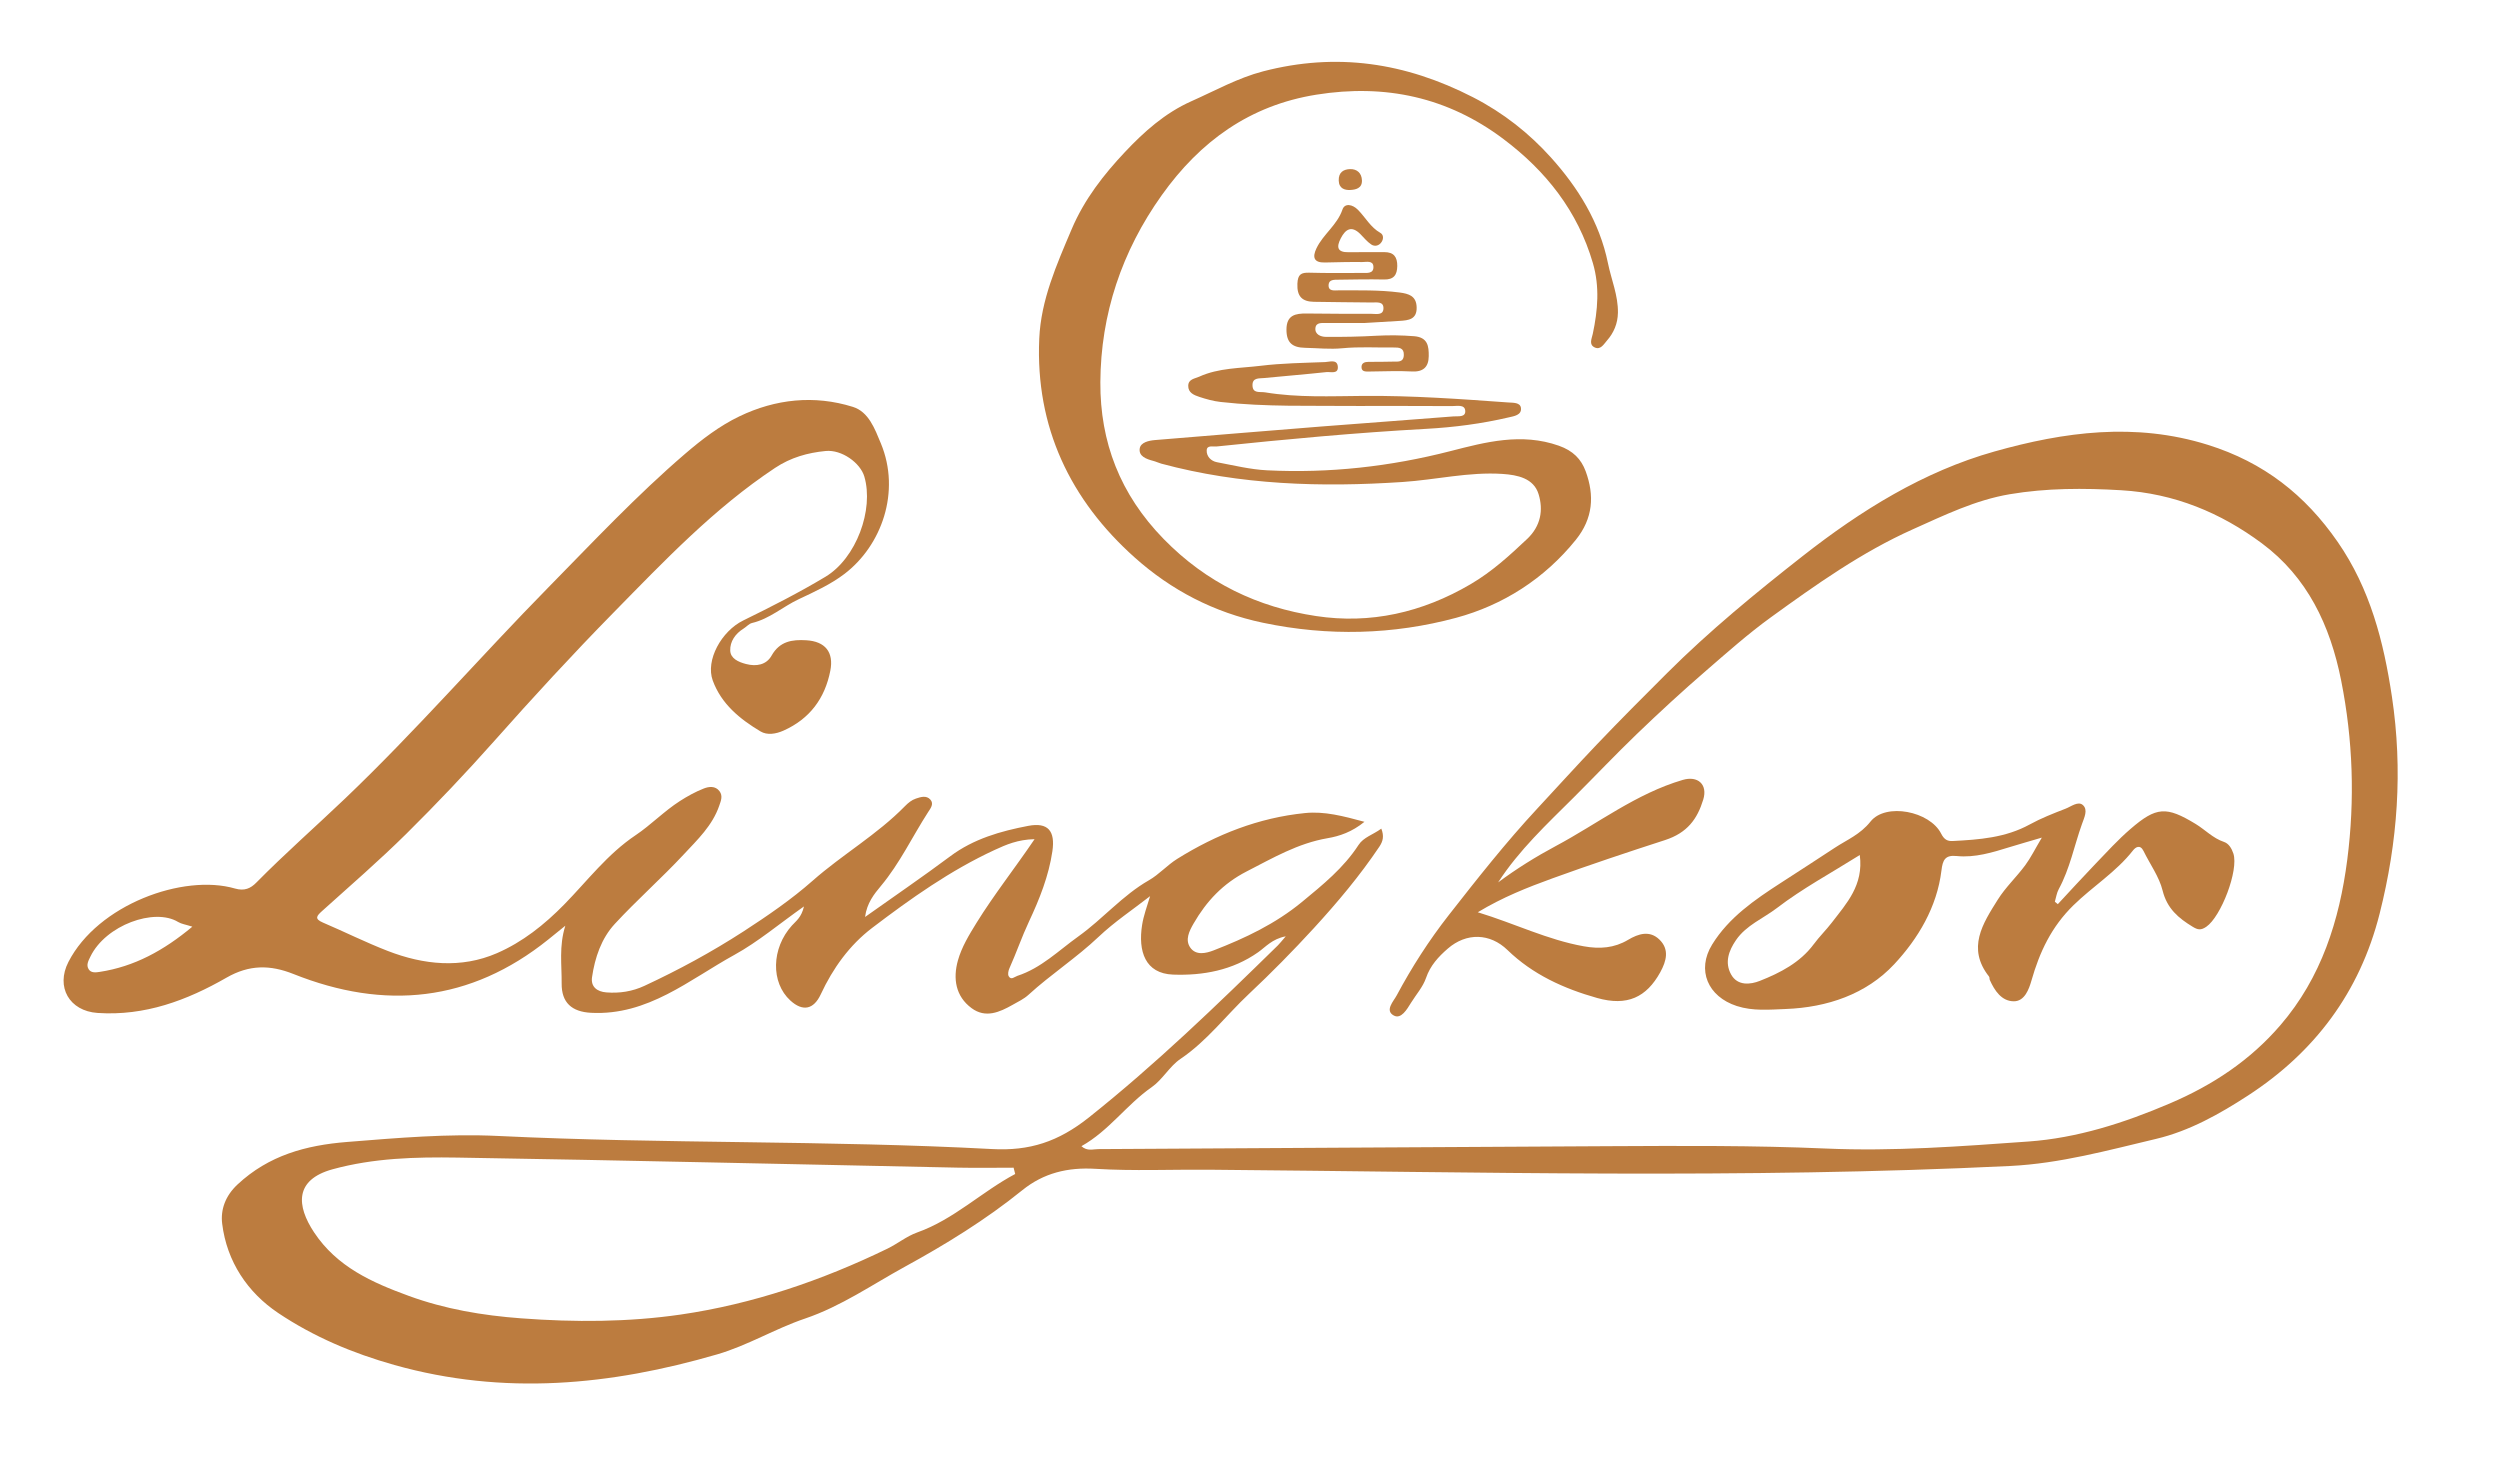
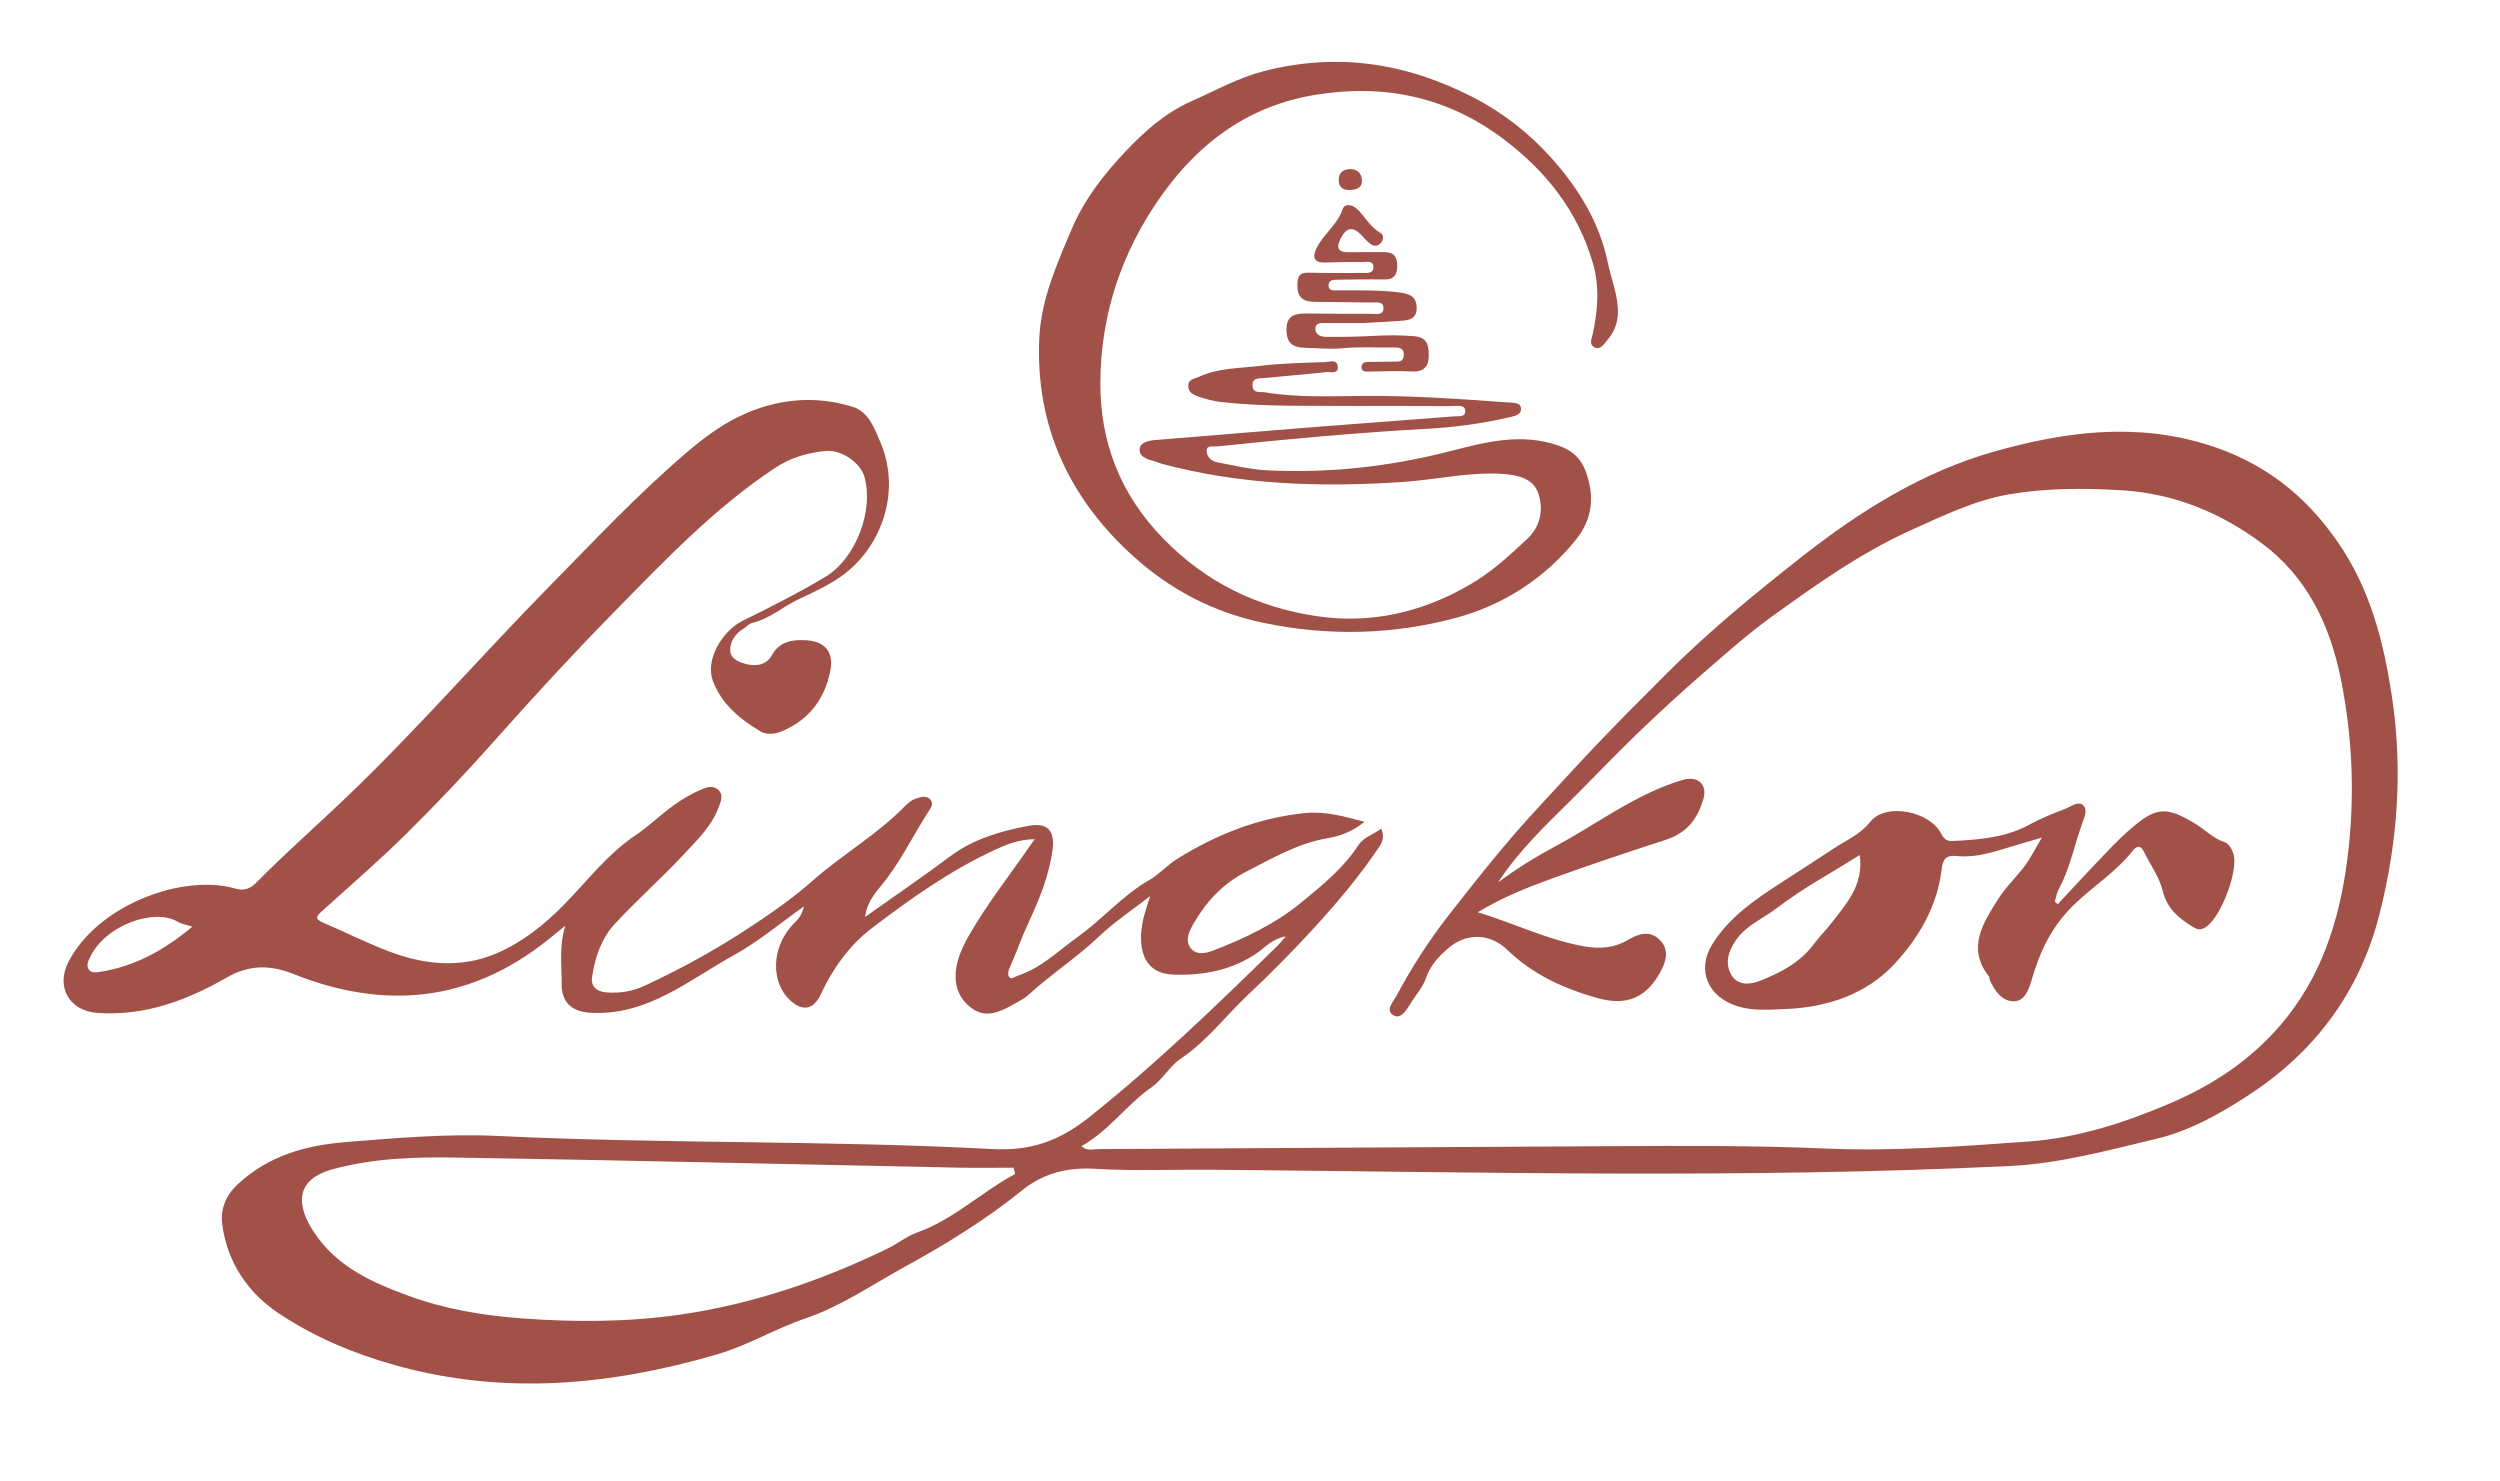
<svg xmlns="http://www.w3.org/2000/svg" viewBox="0 0 430.703 255.072">
-   <path fill-rule="nonzero" fill="#bc7c3f" d="M 33.137 159.648 C 31.953 159.27 31.246 159.18 30.688 158.84 C 26.609 156.352 18.207 159.383 15.574 164.805 C 15.223 165.531 14.809 166.254 15.281 166.992 C 15.699 167.656 16.52 167.539 17.16 167.441 C 23.129 166.531 28.195 163.773 33.137 159.648 M 174.898 202.258 C 174.809 201.895 174.715 201.535 174.625 201.172 C 171.434 201.172 168.242 201.23 165.051 201.164 C 136.305 200.582 107.559 199.895 78.809 199.43 C 71.609 199.316 64.391 199.5 57.309 201.441 C 50.691 203.258 51.09 207.754 54.109 212.312 C 58.062 218.27 64.105 220.949 70.426 223.258 C 76.676 225.539 83.117 226.629 89.789 227.125 C 99.004 227.816 108.258 227.785 117.27 226.473 C 129.648 224.668 141.562 220.621 152.887 215.121 C 154.633 214.27 156.199 212.977 158.008 212.332 C 164.348 210.082 169.102 205.336 174.898 202.258 M 258.098 152.02 C 261.266 149.672 264.602 147.59 268.035 145.754 C 275.285 141.883 281.875 136.723 289.91 134.363 C 292.496 133.602 294.238 135.137 293.438 137.75 C 292.418 141.09 290.703 143.484 286.84 144.734 C 280.383 146.824 273.918 148.98 267.52 151.301 C 263.133 152.895 258.906 154.562 254.594 157.164 C 260.961 159.105 266.613 161.918 272.863 163.031 C 275.605 163.52 278.102 163.34 280.48 161.922 C 282.285 160.844 284.215 160.258 285.875 161.859 C 287.621 163.543 287.117 165.527 286.031 167.504 C 283.652 171.812 280.344 173.398 275.156 171.934 C 269.445 170.324 264.074 167.902 259.711 163.672 C 256.719 160.766 252.656 160.621 249.414 163.438 C 247.828 164.82 246.406 166.344 245.672 168.496 C 245.148 170.023 243.98 171.332 243.105 172.742 C 242.383 173.91 241.387 175.633 240.129 174.957 C 238.523 174.094 240.082 172.508 240.625 171.488 C 243.223 166.637 246.172 162.031 249.586 157.668 C 254.496 151.395 259.43 145.133 264.84 139.309 C 268.238 135.652 271.609 131.926 275.051 128.312 C 279.039 124.129 283.137 120.016 287.227 115.941 C 294.508 108.68 302.465 102.156 310.566 95.801 C 320.605 87.93 331.379 81.23 343.602 77.785 C 355.578 74.41 367.84 72.715 380.371 76.637 C 389.988 79.645 397.133 85.258 402.746 93.371 C 408.324 101.43 410.664 110.527 412.086 120.035 C 413.977 132.664 413.094 145.02 409.965 157.406 C 406.531 171 398.734 181.305 387.262 188.758 C 382.438 191.895 377.191 194.852 371.492 196.199 C 363.199 198.164 354.918 200.453 346.336 200.875 C 300.371 203.113 254.391 201.91 208.414 201.52 C 201.859 201.465 195.285 201.766 188.75 201.367 C 183.949 201.074 179.797 202.082 176.117 205.055 C 169.82 210.148 162.906 214.395 155.871 218.246 C 150.246 221.328 144.91 225.055 138.691 227.164 C 133.543 228.906 128.797 231.809 123.543 233.336 C 105.188 238.676 86.812 240.465 67.969 235.168 C 60.719 233.129 54.016 230.285 47.93 226.207 C 42.652 222.668 39.078 217.348 38.277 210.824 C 37.98 208.426 38.805 206.031 40.93 204.055 C 46.309 199.043 52.699 197.305 59.805 196.738 C 68.488 196.043 77.168 195.289 85.863 195.707 C 114.207 197.078 142.598 196.441 170.926 197.961 C 177.363 198.309 182.312 196.719 187.605 192.508 C 199.141 183.324 209.66 173.148 220.145 162.879 C 220.484 162.547 220.773 162.164 221.512 161.312 C 219.164 161.758 218.055 163.137 216.754 164.055 C 212.328 167.176 207.23 168.094 202.094 167.906 C 197.289 167.73 196.043 163.883 196.766 159.336 C 197.012 157.773 197.594 156.195 198.141 154.387 C 195.168 156.707 191.996 158.816 189.27 161.398 C 185.461 165.012 181.051 167.855 177.188 171.387 C 176.41 172.102 175.402 172.578 174.469 173.105 C 172.199 174.391 169.789 175.465 167.383 173.684 C 164.594 171.621 164.172 168.555 165.027 165.48 C 165.672 163.168 166.949 161.07 168.246 158.973 C 171.242 154.141 174.777 149.672 178.238 144.574 C 175.363 144.633 173.348 145.512 171.344 146.438 C 163.723 149.965 156.914 154.797 150.277 159.844 C 146.355 162.824 143.496 166.805 141.402 171.305 C 140.172 173.945 138.289 174.309 136.164 172.371 C 132.777 169.281 132.875 163.383 136.441 159.441 C 137.152 158.656 138.074 158.062 138.508 156.16 C 134.203 159.195 130.598 162.262 126.539 164.496 C 118.73 168.793 111.621 174.992 101.836 174.488 C 98.504 174.316 96.73 172.734 96.762 169.426 C 96.793 166.234 96.281 163.016 97.395 159.484 C 96.203 160.449 95.328 161.164 94.445 161.871 C 81.008 172.66 66.277 174.07 50.566 167.805 C 46.539 166.203 42.953 166.176 39.02 168.434 C 32.203 172.348 24.953 175.062 16.809 174.512 C 11.949 174.184 9.57 170.039 11.789 165.723 C 16.859 155.852 31.574 150.484 40.492 153.078 C 42.125 153.551 43.184 153.047 44.156 152.059 C 49.09 147.055 54.375 142.414 59.453 137.57 C 71.664 125.914 82.711 113.168 94.523 101.148 C 102.199 93.336 109.691 85.34 118.016 78.195 C 120.914 75.703 123.98 73.363 127.387 71.727 C 133.621 68.734 140.281 68.02 146.926 70.094 C 149.664 70.945 150.715 73.887 151.754 76.383 C 155.219 84.719 151.891 94 145.473 98.883 C 143.113 100.68 140.32 101.957 137.609 103.23 C 134.883 104.512 132.586 106.617 129.566 107.328 C 129.035 107.453 128.605 107.984 128.109 108.289 C 126.684 109.168 125.742 110.527 125.805 112.094 C 125.859 113.457 127.227 114.059 128.52 114.395 C 130.312 114.867 132.031 114.547 132.93 112.949 C 134.332 110.461 136.48 110.16 138.91 110.305 C 142.16 110.5 143.68 112.34 143.047 115.559 C 142.113 120.32 139.504 123.848 134.992 125.867 C 133.66 126.461 132.172 126.695 131.027 126.012 C 127.48 123.891 124.277 121.297 122.793 117.238 C 121.516 113.738 124.305 108.727 128.043 106.898 C 132.848 104.543 137.633 102.113 142.215 99.363 C 147.523 96.176 150.586 87.793 148.906 82.094 C 148.219 79.754 145.023 77.422 142.234 77.699 C 139.16 78.004 136.277 78.789 133.52 80.617 C 123.008 87.594 114.414 96.66 105.672 105.566 C 98.633 112.738 91.832 120.133 85.16 127.652 C 80.285 133.141 75.223 138.48 70.004 143.645 C 65.34 148.258 60.367 152.559 55.488 156.953 C 54.57 157.785 54.113 158.289 55.625 158.938 C 59.367 160.535 63.02 162.367 66.809 163.832 C 72.996 166.23 79.441 166.891 85.613 164.215 C 90 162.309 93.766 159.336 97.238 155.789 C 101.203 151.734 104.66 147.133 109.52 143.879 C 112.141 142.121 114.422 139.742 117.129 138.008 C 118.438 137.168 119.82 136.402 121.262 135.84 C 122.117 135.508 123.242 135.348 123.961 136.312 C 124.555 137.113 124.215 137.934 123.914 138.801 C 122.738 142.234 120.156 144.668 117.809 147.188 C 113.977 151.305 109.734 155.039 105.918 159.172 C 103.598 161.684 102.492 164.973 101.996 168.352 C 101.754 170.02 102.879 170.848 104.465 170.973 C 106.738 171.152 108.941 170.812 111.02 169.844 C 116.914 167.102 122.578 164.031 128.074 160.477 C 132.238 157.777 136.387 154.926 139.996 151.738 C 145.137 147.207 151.121 143.785 155.906 138.887 C 156.477 138.305 157.074 137.82 157.801 137.578 C 158.621 137.305 159.598 136.984 160.285 137.754 C 160.953 138.5 160.289 139.305 159.91 139.891 C 157.184 144.117 155.035 148.711 151.777 152.617 C 150.586 154.039 149.344 155.582 149.035 157.977 C 154.152 154.344 159.012 151.027 163.727 147.508 C 167.746 144.508 172.402 143.188 177.148 142.281 C 180.559 141.633 181.824 143.152 181.305 146.66 C 180.68 150.906 179.086 154.902 177.285 158.742 C 176.039 161.395 175.102 164.156 173.906 166.816 C 173.723 167.223 173.59 167.852 173.777 168.18 C 174.199 168.926 174.781 168.281 175.277 168.121 C 179.379 166.781 182.379 163.762 185.777 161.332 C 190 158.316 193.375 154.266 197.934 151.656 C 199.688 150.652 201.086 149.047 202.805 147.973 C 209.574 143.75 216.855 140.875 224.848 140.074 C 228.188 139.738 231.375 140.586 235.07 141.582 C 232.906 143.34 230.777 144.055 228.719 144.406 C 223.605 145.281 219.293 147.816 214.781 150.129 C 210.684 152.23 207.848 155.27 205.629 159.113 C 204.867 160.43 204.148 161.918 205.047 163.23 C 206.016 164.652 207.758 164.25 209.094 163.73 C 214.523 161.625 219.719 159.164 224.305 155.391 C 227.91 152.418 231.48 149.535 234.055 145.566 C 234.922 144.23 236.551 143.809 237.973 142.758 C 238.484 144.059 238.258 144.945 237.629 145.879 C 234.27 150.879 230.441 155.438 226.359 159.895 C 222.762 163.82 218.996 167.641 215.168 171.234 C 211.234 174.926 207.953 179.34 203.391 182.418 C 201.496 183.691 200.297 185.988 198.418 187.297 C 194.078 190.32 191.051 194.82 186.309 197.465 C 187.297 198.375 188.316 197.973 189.219 197.969 C 218.574 197.816 247.93 197.605 277.289 197.465 C 289.715 197.402 302.141 197.328 314.562 197.871 C 326.215 198.383 337.848 197.488 349.438 196.664 C 357.844 196.066 365.941 193.469 373.805 190.109 C 381.211 186.949 387.656 182.684 392.879 176.609 C 399.922 168.426 403.043 158.562 404.391 148.102 C 405.715 137.785 405.379 127.5 403.336 117.234 C 401.449 107.734 397.508 99.422 389.684 93.609 C 382.578 88.328 374.594 85.004 365.473 84.461 C 358.996 84.078 352.59 84.074 346.23 85.148 C 340.344 86.141 334.965 88.762 329.547 91.188 C 320.719 95.145 312.918 100.684 305.109 106.336 C 301.168 109.188 297.547 112.414 293.93 115.543 C 289.871 119.047 285.863 122.738 281.969 126.484 C 278.281 130.035 274.734 133.785 271.125 137.383 C 266.543 141.945 261.719 146.434 258.098 152.02 " />
-   <path fill-rule="nonzero" fill="#bc7c3f" d="M 233.727 69.941 C 225.906 69.859 218.078 70.137 210.285 69.25 C 209.043 69.109 207.812 68.77 206.621 68.375 C 205.711 68.074 204.684 67.668 204.711 66.453 C 204.734 65.301 205.844 65.238 206.602 64.895 C 209.961 63.367 213.633 63.453 217.18 63.02 C 220.859 62.57 224.594 62.523 228.305 62.379 C 229.074 62.348 230.348 61.848 230.477 63.117 C 230.617 64.516 229.262 64.031 228.527 64.105 C 224.934 64.492 221.328 64.781 217.73 65.133 C 216.902 65.211 215.773 65.051 215.781 66.344 C 215.785 67.859 217.035 67.445 217.945 67.594 C 223.582 68.527 229.266 68.25 234.93 68.207 C 243.254 68.141 251.539 68.738 259.828 69.336 C 260.695 69.398 261.91 69.312 262.031 70.289 C 262.184 71.523 260.805 71.703 259.934 71.906 C 255.277 72.996 250.52 73.617 245.766 73.879 C 233.668 74.543 221.613 75.668 209.566 76.922 C 208.965 76.984 207.934 76.645 207.891 77.582 C 207.844 78.621 208.625 79.434 209.652 79.629 C 212.527 80.172 215.406 80.883 218.309 81.027 C 228.996 81.555 239.492 80.391 249.91 77.711 C 255.93 76.164 262.117 74.52 268.551 76.785 C 271.012 77.652 272.406 79.09 273.184 81.199 C 274.711 85.367 274.465 89.297 271.492 92.992 C 266.055 99.746 258.891 104.27 250.871 106.434 C 240.02 109.363 228.812 109.652 217.582 107.289 C 209.125 105.512 201.781 101.664 195.527 96.082 C 184.371 86.133 178.375 73.57 179.043 58.363 C 179.332 51.672 182.023 45.637 184.621 39.5 C 186.824 34.305 190.172 30.055 193.816 26.184 C 197.039 22.762 200.672 19.477 205.258 17.438 C 209.344 15.625 213.254 13.426 217.617 12.289 C 230.25 9.004 242.082 10.762 253.754 16.746 C 259.039 19.453 263.484 23.004 267.203 27.137 C 271.816 32.262 275.578 38.246 277.023 45.352 C 277.602 48.191 278.789 50.906 278.738 53.887 C 278.703 55.738 278.031 57.332 276.844 58.68 C 276.309 59.289 275.746 60.34 274.734 59.855 C 273.691 59.359 274.227 58.348 274.406 57.512 C 275.266 53.457 275.617 49.418 274.43 45.344 C 271.82 36.383 266.355 29.469 259.016 23.953 C 249.406 16.727 238.637 14.418 226.793 16.309 C 215.293 18.148 206.75 24.367 200.145 33.633 C 193.273 43.273 189.629 54.129 189.57 65.859 C 189.52 76.133 192.949 85.148 200.477 92.859 C 207.883 100.449 216.719 104.621 226.734 106.133 C 236.059 107.547 244.996 105.559 253.371 100.637 C 257.086 98.453 260.043 95.727 263.082 92.867 C 265.473 90.617 265.906 87.848 265.066 85.125 C 264.227 82.391 261.445 81.82 258.84 81.648 C 253.043 81.27 247.379 82.66 241.637 83.039 C 227.629 83.969 213.727 83.562 200.074 79.879 C 199.605 79.75 199.164 79.527 198.695 79.406 C 197.508 79.094 196.137 78.617 196.355 77.254 C 196.523 76.219 197.895 75.902 199.012 75.812 C 208.551 75.035 218.082 74.234 227.621 73.48 C 235.215 72.879 242.812 72.348 250.406 71.738 C 251.184 71.676 252.559 71.949 252.43 70.723 C 252.32 69.648 250.996 69.965 250.168 69.961 C 244.688 69.93 239.207 69.941 233.727 69.941 " />
-   <path fill-rule="nonzero" fill="#bc7c3f" d="M 320.406 147.305 C 315.418 150.434 310.508 153.082 306.133 156.434 C 303.781 158.234 300.852 159.387 299.09 161.945 C 297.832 163.773 297.094 165.809 298.23 167.871 C 299.352 169.902 301.59 169.617 303.184 168.988 C 306.695 167.602 310.125 165.832 312.457 162.691 C 313.441 161.359 314.621 160.211 315.598 158.934 C 318.094 155.668 321.098 152.504 320.406 147.305 M 354.523 155.77 C 356.688 153.449 358.824 151.098 361.023 148.809 C 362.984 146.77 364.902 144.66 367.043 142.816 C 371.508 138.965 373.211 138.883 378.27 141.953 C 379.91 142.949 381.242 144.41 383.148 145.047 C 383.973 145.32 384.473 146.164 384.766 147.039 C 385.719 149.922 382.637 157.938 380.098 159.668 C 379.164 160.305 378.625 160.188 377.785 159.68 C 375.32 158.188 373.348 156.535 372.578 153.434 C 371.988 151.039 370.402 148.891 369.293 146.617 C 368.715 145.438 367.926 145.934 367.469 146.52 C 364.57 150.227 360.543 152.703 357.215 155.961 C 353.402 159.695 351.387 164.016 349.98 168.938 C 349.555 170.418 348.805 172.52 346.93 172.504 C 344.84 172.488 343.629 170.676 342.801 168.82 C 342.723 168.645 342.785 168.387 342.68 168.254 C 338.801 163.34 341.602 159.109 344.18 154.992 C 345.508 152.875 347.391 151.113 348.891 149.09 C 349.855 147.789 350.582 146.305 351.77 144.305 C 349.508 144.973 347.883 145.434 346.266 145.93 C 343.273 146.852 340.27 147.801 337.094 147.477 C 335.098 147.273 334.691 148.168 334.477 149.953 C 333.711 156.289 330.438 161.727 326.328 166.129 C 321.52 171.281 314.797 173.562 307.645 173.832 C 304.844 173.938 302.004 174.219 299.223 173.32 C 294.23 171.703 292.25 167.129 294.977 162.715 C 297.848 158.066 302.285 155.027 306.777 152.121 C 309.887 150.109 312.996 148.102 316.086 146.066 C 318.203 144.672 320.48 143.773 322.246 141.547 C 324.867 138.242 332.477 139.746 334.43 143.633 C 334.949 144.656 335.523 144.934 336.402 144.891 C 340.98 144.66 345.523 144.324 349.691 142.035 C 351.645 140.961 353.75 140.141 355.836 139.332 C 356.805 138.961 358.016 137.969 358.836 138.691 C 359.762 139.512 359.078 140.852 358.684 141.965 C 357.348 145.703 356.605 149.648 354.684 153.18 C 354.328 153.832 354.227 154.621 354.012 155.348 C 354.18 155.488 354.352 155.629 354.523 155.77 " />
-   <path fill-rule="nonzero" fill="#bc7c3f" d="M 235.098 55.645 C 232.617 55.645 230.562 55.633 228.512 55.652 C 227.754 55.656 226.73 55.492 226.621 56.516 C 226.5 57.637 227.574 58.027 228.41 58.035 C 231.336 58.062 234.27 58.004 237.195 57.84 C 239.348 57.723 241.469 57.754 243.625 57.922 C 246.004 58.109 246.16 59.668 246.145 61.359 C 246.125 63.215 245.215 64.117 243.191 63.996 C 240.758 63.855 238.305 64 235.859 64.008 C 235.281 64.012 234.562 64.062 234.562 63.242 C 234.559 62.52 235.145 62.336 235.801 62.34 C 237.168 62.34 238.535 62.336 239.906 62.301 C 240.738 62.273 241.801 62.52 241.852 61.176 C 241.902 59.902 241.016 59.855 240.062 59.867 C 237.133 59.902 234.18 59.711 231.27 59.996 C 229.102 60.207 226.996 59.965 224.859 59.922 C 222.652 59.879 221.637 59.055 221.633 56.797 C 221.629 54.281 223.176 53.988 225.121 54.012 C 228.836 54.055 232.551 54.07 236.266 54.066 C 237.094 54.066 238.324 54.375 238.344 53.121 C 238.367 51.871 237.156 52.125 236.312 52.113 C 232.988 52.07 229.664 52.059 226.34 51.996 C 224.344 51.953 223.426 51.078 223.516 48.883 C 223.586 47.254 224.156 46.938 225.59 46.98 C 228.613 47.066 231.645 47.035 234.672 47.023 C 235.516 47.02 236.695 47.184 236.613 45.914 C 236.547 44.832 235.406 45.152 234.699 45.145 C 232.547 45.117 230.398 45.176 228.246 45.223 C 226.305 45.266 226.09 44.281 226.797 42.789 C 227.957 40.352 230.367 38.785 231.285 36.09 C 231.664 34.973 232.988 35.172 233.949 36.148 C 235.246 37.457 236.117 39.168 237.805 40.117 C 238.379 40.441 238.371 41.145 238.031 41.676 C 237.602 42.348 236.848 42.527 236.242 42.121 C 235.527 41.648 234.969 40.934 234.352 40.316 C 232.848 38.824 231.809 39.469 230.992 41.055 C 230.234 42.52 230.336 43.492 232.336 43.453 C 234.387 43.414 236.441 43.453 238.492 43.438 C 240.121 43.426 240.742 44.281 240.723 45.832 C 240.699 47.367 240.125 48.188 238.449 48.152 C 235.812 48.094 233.172 48.152 230.531 48.188 C 229.859 48.195 228.969 48.152 228.895 49.027 C 228.793 50.242 229.883 50.023 230.582 50.023 C 234.098 50.031 237.613 49.934 241.121 50.391 C 242.73 50.602 244.004 50.996 244.062 52.926 C 244.129 55.039 242.656 55.195 241.109 55.285 C 238.965 55.406 236.816 55.543 235.098 55.645 " />
-   <path fill-rule="nonzero" fill="#bc7c3f" d="M 232.602 32.73 C 231.719 32.77 230.676 32.516 230.637 31.102 C 230.594 29.668 231.484 29.168 232.59 29.133 C 233.762 29.098 234.594 29.801 234.637 31.078 C 234.688 32.469 233.512 32.691 232.602 32.73 " />
+   <path fill-rule="nonzero" fill="#a15147" d="M 33.137 159.648 C 31.953 159.27 31.246 159.18 30.688 158.84 C 26.609 156.352 18.207 159.383 15.574 164.805 C 15.223 165.531 14.809 166.254 15.281 166.992 C 15.699 167.656 16.52 167.539 17.16 167.441 C 23.129 166.531 28.195 163.773 33.137 159.648 M 174.898 202.258 C 174.809 201.895 174.715 201.535 174.625 201.172 C 171.434 201.172 168.242 201.23 165.051 201.164 C 136.305 200.582 107.559 199.895 78.809 199.43 C 71.609 199.316 64.391 199.5 57.309 201.441 C 50.691 203.258 51.09 207.754 54.109 212.312 C 58.062 218.27 64.105 220.949 70.426 223.258 C 76.676 225.539 83.117 226.629 89.789 227.125 C 99.004 227.816 108.258 227.785 117.27 226.473 C 129.648 224.668 141.562 220.621 152.887 215.121 C 154.633 214.27 156.199 212.977 158.008 212.332 C 164.348 210.082 169.102 205.336 174.898 202.258 M 258.098 152.02 C 261.266 149.672 264.602 147.59 268.035 145.754 C 275.285 141.883 281.875 136.723 289.91 134.363 C 292.496 133.602 294.238 135.137 293.438 137.75 C 292.418 141.09 290.703 143.484 286.84 144.734 C 280.383 146.824 273.918 148.98 267.52 151.301 C 263.133 152.895 258.906 154.562 254.594 157.164 C 260.961 159.105 266.613 161.918 272.863 163.031 C 275.605 163.52 278.102 163.34 280.48 161.922 C 282.285 160.844 284.215 160.258 285.875 161.859 C 287.621 163.543 287.117 165.527 286.031 167.504 C 283.652 171.812 280.344 173.398 275.156 171.934 C 269.445 170.324 264.074 167.902 259.711 163.672 C 256.719 160.766 252.656 160.621 249.414 163.438 C 247.828 164.82 246.406 166.344 245.672 168.496 C 245.148 170.023 243.98 171.332 243.105 172.742 C 242.383 173.91 241.387 175.633 240.129 174.957 C 238.523 174.094 240.082 172.508 240.625 171.488 C 243.223 166.637 246.172 162.031 249.586 157.668 C 254.496 151.395 259.43 145.133 264.84 139.309 C 268.238 135.652 271.609 131.926 275.051 128.312 C 279.039 124.129 283.137 120.016 287.227 115.941 C 294.508 108.68 302.465 102.156 310.566 95.801 C 320.605 87.93 331.379 81.23 343.602 77.785 C 355.578 74.41 367.84 72.715 380.371 76.637 C 389.988 79.645 397.133 85.258 402.746 93.371 C 408.324 101.43 410.664 110.527 412.086 120.035 C 413.977 132.664 413.094 145.02 409.965 157.406 C 406.531 171 398.734 181.305 387.262 188.758 C 382.438 191.895 377.191 194.852 371.492 196.199 C 363.199 198.164 354.918 200.453 346.336 200.875 C 300.371 203.113 254.391 201.91 208.414 201.52 C 201.859 201.465 195.285 201.766 188.75 201.367 C 183.949 201.074 179.797 202.082 176.117 205.055 C 169.82 210.148 162.906 214.395 155.871 218.246 C 150.246 221.328 144.91 225.055 138.691 227.164 C 133.543 228.906 128.797 231.809 123.543 233.336 C 105.188 238.676 86.812 240.465 67.969 235.168 C 60.719 233.129 54.016 230.285 47.93 226.207 C 42.652 222.668 39.078 217.348 38.277 210.824 C 37.98 208.426 38.805 206.031 40.93 204.055 C 46.309 199.043 52.699 197.305 59.805 196.738 C 68.488 196.043 77.168 195.289 85.863 195.707 C 114.207 197.078 142.598 196.441 170.926 197.961 C 177.363 198.309 182.312 196.719 187.605 192.508 C 199.141 183.324 209.66 173.148 220.145 162.879 C 220.484 162.547 220.773 162.164 221.512 161.312 C 219.164 161.758 218.055 163.137 216.754 164.055 C 212.328 167.176 207.23 168.094 202.094 167.906 C 197.289 167.73 196.043 163.883 196.766 159.336 C 197.012 157.773 197.594 156.195 198.141 154.387 C 195.168 156.707 191.996 158.816 189.27 161.398 C 185.461 165.012 181.051 167.855 177.188 171.387 C 176.41 172.102 175.402 172.578 174.469 173.105 C 172.199 174.391 169.789 175.465 167.383 173.684 C 164.594 171.621 164.172 168.555 165.027 165.48 C 165.672 163.168 166.949 161.07 168.246 158.973 C 171.242 154.141 174.777 149.672 178.238 144.574 C 175.363 144.633 173.348 145.512 171.344 146.438 C 163.723 149.965 156.914 154.797 150.277 159.844 C 146.355 162.824 143.496 166.805 141.402 171.305 C 140.172 173.945 138.289 174.309 136.164 172.371 C 132.777 169.281 132.875 163.383 136.441 159.441 C 137.152 158.656 138.074 158.062 138.508 156.16 C 134.203 159.195 130.598 162.262 126.539 164.496 C 118.73 168.793 111.621 174.992 101.836 174.488 C 98.504 174.316 96.73 172.734 96.762 169.426 C 96.793 166.234 96.281 163.016 97.395 159.484 C 96.203 160.449 95.328 161.164 94.445 161.871 C 81.008 172.66 66.277 174.07 50.566 167.805 C 46.539 166.203 42.953 166.176 39.02 168.434 C 32.203 172.348 24.953 175.062 16.809 174.512 C 11.949 174.184 9.57 170.039 11.789 165.723 C 16.859 155.852 31.574 150.484 40.492 153.078 C 42.125 153.551 43.184 153.047 44.156 152.059 C 49.09 147.055 54.375 142.414 59.453 137.57 C 71.664 125.914 82.711 113.168 94.523 101.148 C 102.199 93.336 109.691 85.34 118.016 78.195 C 120.914 75.703 123.98 73.363 127.387 71.727 C 133.621 68.734 140.281 68.02 146.926 70.094 C 149.664 70.945 150.715 73.887 151.754 76.383 C 155.219 84.719 151.891 94 145.473 98.883 C 143.113 100.68 140.32 101.957 137.609 103.23 C 134.883 104.512 132.586 106.617 129.566 107.328 C 129.035 107.453 128.605 107.984 128.109 108.289 C 126.684 109.168 125.742 110.527 125.805 112.094 C 125.859 113.457 127.227 114.059 128.52 114.395 C 130.312 114.867 132.031 114.547 132.93 112.949 C 134.332 110.461 136.48 110.16 138.91 110.305 C 142.16 110.5 143.68 112.34 143.047 115.559 C 142.113 120.32 139.504 123.848 134.992 125.867 C 133.66 126.461 132.172 126.695 131.027 126.012 C 127.48 123.891 124.277 121.297 122.793 117.238 C 121.516 113.738 124.305 108.727 128.043 106.898 C 132.848 104.543 137.633 102.113 142.215 99.363 C 147.523 96.176 150.586 87.793 148.906 82.094 C 148.219 79.754 145.023 77.422 142.234 77.699 C 139.16 78.004 136.277 78.789 133.52 80.617 C 123.008 87.594 114.414 96.66 105.672 105.566 C 98.633 112.738 91.832 120.133 85.16 127.652 C 80.285 133.141 75.223 138.48 70.004 143.645 C 65.34 148.258 60.367 152.559 55.488 156.953 C 54.57 157.785 54.113 158.289 55.625 158.938 C 59.367 160.535 63.02 162.367 66.809 163.832 C 72.996 166.23 79.441 166.891 85.613 164.215 C 90 162.309 93.766 159.336 97.238 155.789 C 101.203 151.734 104.66 147.133 109.52 143.879 C 112.141 142.121 114.422 139.742 117.129 138.008 C 118.438 137.168 119.82 136.402 121.262 135.84 C 122.117 135.508 123.242 135.348 123.961 136.312 C 124.555 137.113 124.215 137.934 123.914 138.801 C 122.738 142.234 120.156 144.668 117.809 147.188 C 113.977 151.305 109.734 155.039 105.918 159.172 C 103.598 161.684 102.492 164.973 101.996 168.352 C 101.754 170.02 102.879 170.848 104.465 170.973 C 106.738 171.152 108.941 170.812 111.02 169.844 C 116.914 167.102 122.578 164.031 128.074 160.477 C 132.238 157.777 136.387 154.926 139.996 151.738 C 145.137 147.207 151.121 143.785 155.906 138.887 C 156.477 138.305 157.074 137.82 157.801 137.578 C 158.621 137.305 159.598 136.984 160.285 137.754 C 160.953 138.5 160.289 139.305 159.91 139.891 C 157.184 144.117 155.035 148.711 151.777 152.617 C 150.586 154.039 149.344 155.582 149.035 157.977 C 154.152 154.344 159.012 151.027 163.727 147.508 C 167.746 144.508 172.402 143.188 177.148 142.281 C 180.559 141.633 181.824 143.152 181.305 146.66 C 180.68 150.906 179.086 154.902 177.285 158.742 C 176.039 161.395 175.102 164.156 173.906 166.816 C 173.723 167.223 173.59 167.852 173.777 168.18 C 174.199 168.926 174.781 168.281 175.277 168.121 C 179.379 166.781 182.379 163.762 185.777 161.332 C 190 158.316 193.375 154.266 197.934 151.656 C 199.688 150.652 201.086 149.047 202.805 147.973 C 209.574 143.75 216.855 140.875 224.848 140.074 C 228.188 139.738 231.375 140.586 235.07 141.582 C 232.906 143.34 230.777 144.055 228.719 144.406 C 223.605 145.281 219.293 147.816 214.781 150.129 C 210.684 152.23 207.848 155.27 205.629 159.113 C 204.867 160.43 204.148 161.918 205.047 163.23 C 206.016 164.652 207.758 164.25 209.094 163.73 C 214.523 161.625 219.719 159.164 224.305 155.391 C 227.91 152.418 231.48 149.535 234.055 145.566 C 234.922 144.23 236.551 143.809 237.973 142.758 C 238.484 144.059 238.258 144.945 237.629 145.879 C 234.27 150.879 230.441 155.438 226.359 159.895 C 222.762 163.82 218.996 167.641 215.168 171.234 C 211.234 174.926 207.953 179.34 203.391 182.418 C 201.496 183.691 200.297 185.988 198.418 187.297 C 194.078 190.32 191.051 194.82 186.309 197.465 C 187.297 198.375 188.316 197.973 189.219 197.969 C 218.574 197.816 247.93 197.605 277.289 197.465 C 289.715 197.402 302.141 197.328 314.562 197.871 C 326.215 198.383 337.848 197.488 349.438 196.664 C 357.844 196.066 365.941 193.469 373.805 190.109 C 381.211 186.949 387.656 182.684 392.879 176.609 C 399.922 168.426 403.043 158.562 404.391 148.102 C 405.715 137.785 405.379 127.5 403.336 117.234 C 401.449 107.734 397.508 99.422 389.684 93.609 C 382.578 88.328 374.594 85.004 365.473 84.461 C 358.996 84.078 352.59 84.074 346.23 85.148 C 340.344 86.141 334.965 88.762 329.547 91.188 C 320.719 95.145 312.918 100.684 305.109 106.336 C 301.168 109.188 297.547 112.414 293.93 115.543 C 289.871 119.047 285.863 122.738 281.969 126.484 C 278.281 130.035 274.734 133.785 271.125 137.383 C 266.543 141.945 261.719 146.434 258.098 152.02 " />
+   <path fill-rule="nonzero" fill="#a15147" d="M 233.727 69.941 C 225.906 69.859 218.078 70.137 210.285 69.25 C 209.043 69.109 207.812 68.77 206.621 68.375 C 205.711 68.074 204.684 67.668 204.711 66.453 C 204.734 65.301 205.844 65.238 206.602 64.895 C 209.961 63.367 213.633 63.453 217.18 63.02 C 220.859 62.57 224.594 62.523 228.305 62.379 C 229.074 62.348 230.348 61.848 230.477 63.117 C 230.617 64.516 229.262 64.031 228.527 64.105 C 224.934 64.492 221.328 64.781 217.73 65.133 C 216.902 65.211 215.773 65.051 215.781 66.344 C 215.785 67.859 217.035 67.445 217.945 67.594 C 223.582 68.527 229.266 68.25 234.93 68.207 C 243.254 68.141 251.539 68.738 259.828 69.336 C 260.695 69.398 261.91 69.312 262.031 70.289 C 262.184 71.523 260.805 71.703 259.934 71.906 C 255.277 72.996 250.52 73.617 245.766 73.879 C 233.668 74.543 221.613 75.668 209.566 76.922 C 208.965 76.984 207.934 76.645 207.891 77.582 C 207.844 78.621 208.625 79.434 209.652 79.629 C 212.527 80.172 215.406 80.883 218.309 81.027 C 228.996 81.555 239.492 80.391 249.91 77.711 C 255.93 76.164 262.117 74.52 268.551 76.785 C 271.012 77.652 272.406 79.09 273.184 81.199 C 274.711 85.367 274.465 89.297 271.492 92.992 C 266.055 99.746 258.891 104.27 250.871 106.434 C 240.02 109.363 228.812 109.652 217.582 107.289 C 209.125 105.512 201.781 101.664 195.527 96.082 C 184.371 86.133 178.375 73.57 179.043 58.363 C 179.332 51.672 182.023 45.637 184.621 39.5 C 186.824 34.305 190.172 30.055 193.816 26.184 C 197.039 22.762 200.672 19.477 205.258 17.438 C 209.344 15.625 213.254 13.426 217.617 12.289 C 230.25 9.004 242.082 10.762 253.754 16.746 C 259.039 19.453 263.484 23.004 267.203 27.137 C 271.816 32.262 275.578 38.246 277.023 45.352 C 277.602 48.191 278.789 50.906 278.738 53.887 C 278.703 55.738 278.031 57.332 276.844 58.68 C 276.309 59.289 275.746 60.34 274.734 59.855 C 273.691 59.359 274.227 58.348 274.406 57.512 C 275.266 53.457 275.617 49.418 274.43 45.344 C 271.82 36.383 266.355 29.469 259.016 23.953 C 249.406 16.727 238.637 14.418 226.793 16.309 C 215.293 18.148 206.75 24.367 200.145 33.633 C 193.273 43.273 189.629 54.129 189.57 65.859 C 189.52 76.133 192.949 85.148 200.477 92.859 C 207.883 100.449 216.719 104.621 226.734 106.133 C 236.059 107.547 244.996 105.559 253.371 100.637 C 257.086 98.453 260.043 95.727 263.082 92.867 C 265.473 90.617 265.906 87.848 265.066 85.125 C 264.227 82.391 261.445 81.82 258.84 81.648 C 253.043 81.27 247.379 82.66 241.637 83.039 C 227.629 83.969 213.727 83.562 200.074 79.879 C 199.605 79.75 199.164 79.527 198.695 79.406 C 197.508 79.094 196.137 78.617 196.355 77.254 C 196.523 76.219 197.895 75.902 199.012 75.812 C 208.551 75.035 218.082 74.234 227.621 73.48 C 235.215 72.879 242.812 72.348 250.406 71.738 C 251.184 71.676 252.559 71.949 252.43 70.723 C 252.32 69.648 250.996 69.965 250.168 69.961 C 244.688 69.93 239.207 69.941 233.727 69.941 " />
+   <path fill-rule="nonzero" fill="#a15147" d="M 320.406 147.305 C 315.418 150.434 310.508 153.082 306.133 156.434 C 303.781 158.234 300.852 159.387 299.09 161.945 C 297.832 163.773 297.094 165.809 298.23 167.871 C 299.352 169.902 301.59 169.617 303.184 168.988 C 306.695 167.602 310.125 165.832 312.457 162.691 C 313.441 161.359 314.621 160.211 315.598 158.934 C 318.094 155.668 321.098 152.504 320.406 147.305 M 354.523 155.77 C 356.688 153.449 358.824 151.098 361.023 148.809 C 362.984 146.77 364.902 144.66 367.043 142.816 C 371.508 138.965 373.211 138.883 378.27 141.953 C 379.91 142.949 381.242 144.41 383.148 145.047 C 383.973 145.32 384.473 146.164 384.766 147.039 C 385.719 149.922 382.637 157.938 380.098 159.668 C 379.164 160.305 378.625 160.188 377.785 159.68 C 375.32 158.188 373.348 156.535 372.578 153.434 C 371.988 151.039 370.402 148.891 369.293 146.617 C 368.715 145.438 367.926 145.934 367.469 146.52 C 364.57 150.227 360.543 152.703 357.215 155.961 C 353.402 159.695 351.387 164.016 349.98 168.938 C 349.555 170.418 348.805 172.52 346.93 172.504 C 344.84 172.488 343.629 170.676 342.801 168.82 C 342.723 168.645 342.785 168.387 342.68 168.254 C 338.801 163.34 341.602 159.109 344.18 154.992 C 345.508 152.875 347.391 151.113 348.891 149.09 C 349.855 147.789 350.582 146.305 351.77 144.305 C 349.508 144.973 347.883 145.434 346.266 145.93 C 343.273 146.852 340.27 147.801 337.094 147.477 C 335.098 147.273 334.691 148.168 334.477 149.953 C 333.711 156.289 330.438 161.727 326.328 166.129 C 321.52 171.281 314.797 173.562 307.645 173.832 C 304.844 173.938 302.004 174.219 299.223 173.32 C 294.23 171.703 292.25 167.129 294.977 162.715 C 297.848 158.066 302.285 155.027 306.777 152.121 C 309.887 150.109 312.996 148.102 316.086 146.066 C 318.203 144.672 320.48 143.773 322.246 141.547 C 324.867 138.242 332.477 139.746 334.43 143.633 C 334.949 144.656 335.523 144.934 336.402 144.891 C 340.98 144.66 345.523 144.324 349.691 142.035 C 351.645 140.961 353.75 140.141 355.836 139.332 C 356.805 138.961 358.016 137.969 358.836 138.691 C 359.762 139.512 359.078 140.852 358.684 141.965 C 357.348 145.703 356.605 149.648 354.684 153.18 C 354.328 153.832 354.227 154.621 354.012 155.348 C 354.18 155.488 354.352 155.629 354.523 155.77 " />
+   <path fill-rule="nonzero" fill="#a15147" d="M 235.098 55.645 C 232.617 55.645 230.562 55.633 228.512 55.652 C 227.754 55.656 226.73 55.492 226.621 56.516 C 226.5 57.637 227.574 58.027 228.41 58.035 C 231.336 58.062 234.27 58.004 237.195 57.84 C 239.348 57.723 241.469 57.754 243.625 57.922 C 246.004 58.109 246.16 59.668 246.145 61.359 C 246.125 63.215 245.215 64.117 243.191 63.996 C 240.758 63.855 238.305 64 235.859 64.008 C 235.281 64.012 234.562 64.062 234.562 63.242 C 234.559 62.52 235.145 62.336 235.801 62.34 C 237.168 62.34 238.535 62.336 239.906 62.301 C 240.738 62.273 241.801 62.52 241.852 61.176 C 241.902 59.902 241.016 59.855 240.062 59.867 C 237.133 59.902 234.18 59.711 231.27 59.996 C 229.102 60.207 226.996 59.965 224.859 59.922 C 222.652 59.879 221.637 59.055 221.633 56.797 C 221.629 54.281 223.176 53.988 225.121 54.012 C 228.836 54.055 232.551 54.07 236.266 54.066 C 237.094 54.066 238.324 54.375 238.344 53.121 C 238.367 51.871 237.156 52.125 236.312 52.113 C 232.988 52.07 229.664 52.059 226.34 51.996 C 224.344 51.953 223.426 51.078 223.516 48.883 C 223.586 47.254 224.156 46.938 225.59 46.98 C 228.613 47.066 231.645 47.035 234.672 47.023 C 235.516 47.02 236.695 47.184 236.613 45.914 C 236.547 44.832 235.406 45.152 234.699 45.145 C 232.547 45.117 230.398 45.176 228.246 45.223 C 226.305 45.266 226.09 44.281 226.797 42.789 C 227.957 40.352 230.367 38.785 231.285 36.09 C 231.664 34.973 232.988 35.172 233.949 36.148 C 235.246 37.457 236.117 39.168 237.805 40.117 C 238.379 40.441 238.371 41.145 238.031 41.676 C 237.602 42.348 236.848 42.527 236.242 42.121 C 235.527 41.648 234.969 40.934 234.352 40.316 C 232.848 38.824 231.809 39.469 230.992 41.055 C 230.234 42.52 230.336 43.492 232.336 43.453 C 234.387 43.414 236.441 43.453 238.492 43.438 C 240.121 43.426 240.742 44.281 240.723 45.832 C 240.699 47.367 240.125 48.188 238.449 48.152 C 235.812 48.094 233.172 48.152 230.531 48.188 C 229.859 48.195 228.969 48.152 228.895 49.027 C 228.793 50.242 229.883 50.023 230.582 50.023 C 234.098 50.031 237.613 49.934 241.121 50.391 C 242.73 50.602 244.004 50.996 244.062 52.926 C 244.129 55.039 242.656 55.195 241.109 55.285 C 238.965 55.406 236.816 55.543 235.098 55.645 " />
+   <path fill-rule="nonzero" fill="#a15147" d="M 232.602 32.73 C 231.719 32.77 230.676 32.516 230.637 31.102 C 230.594 29.668 231.484 29.168 232.59 29.133 C 233.762 29.098 234.594 29.801 234.637 31.078 C 234.688 32.469 233.512 32.691 232.602 32.73 " />
</svg>
